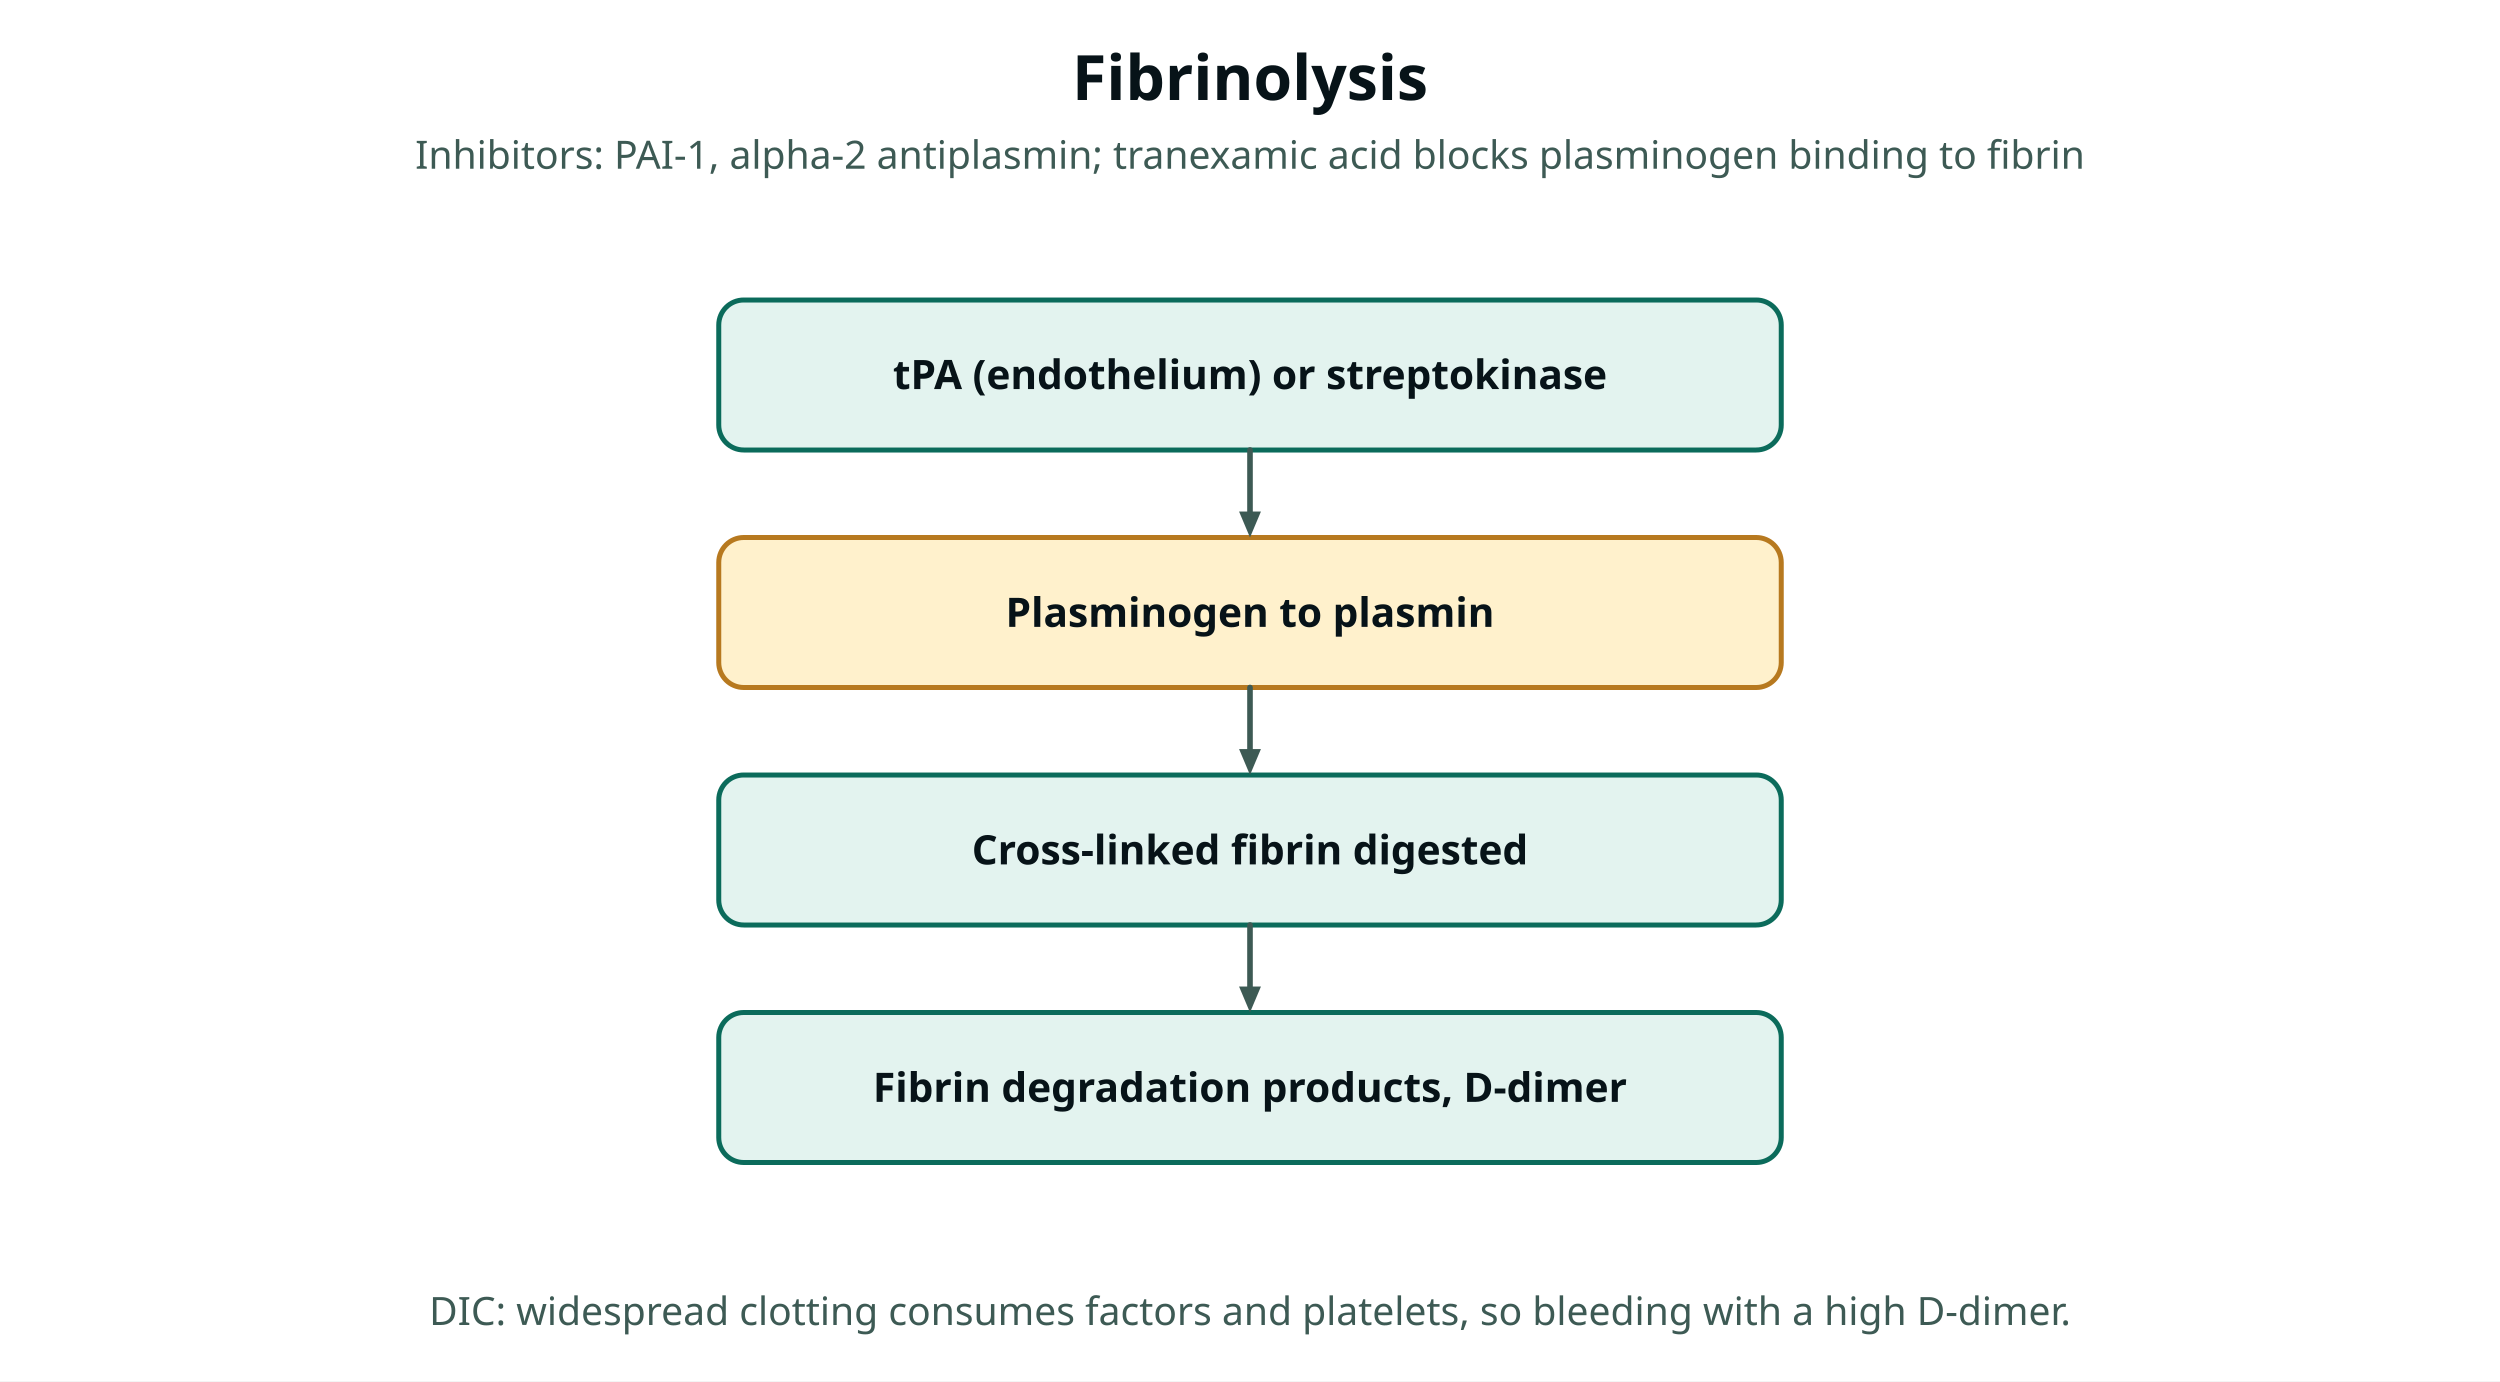
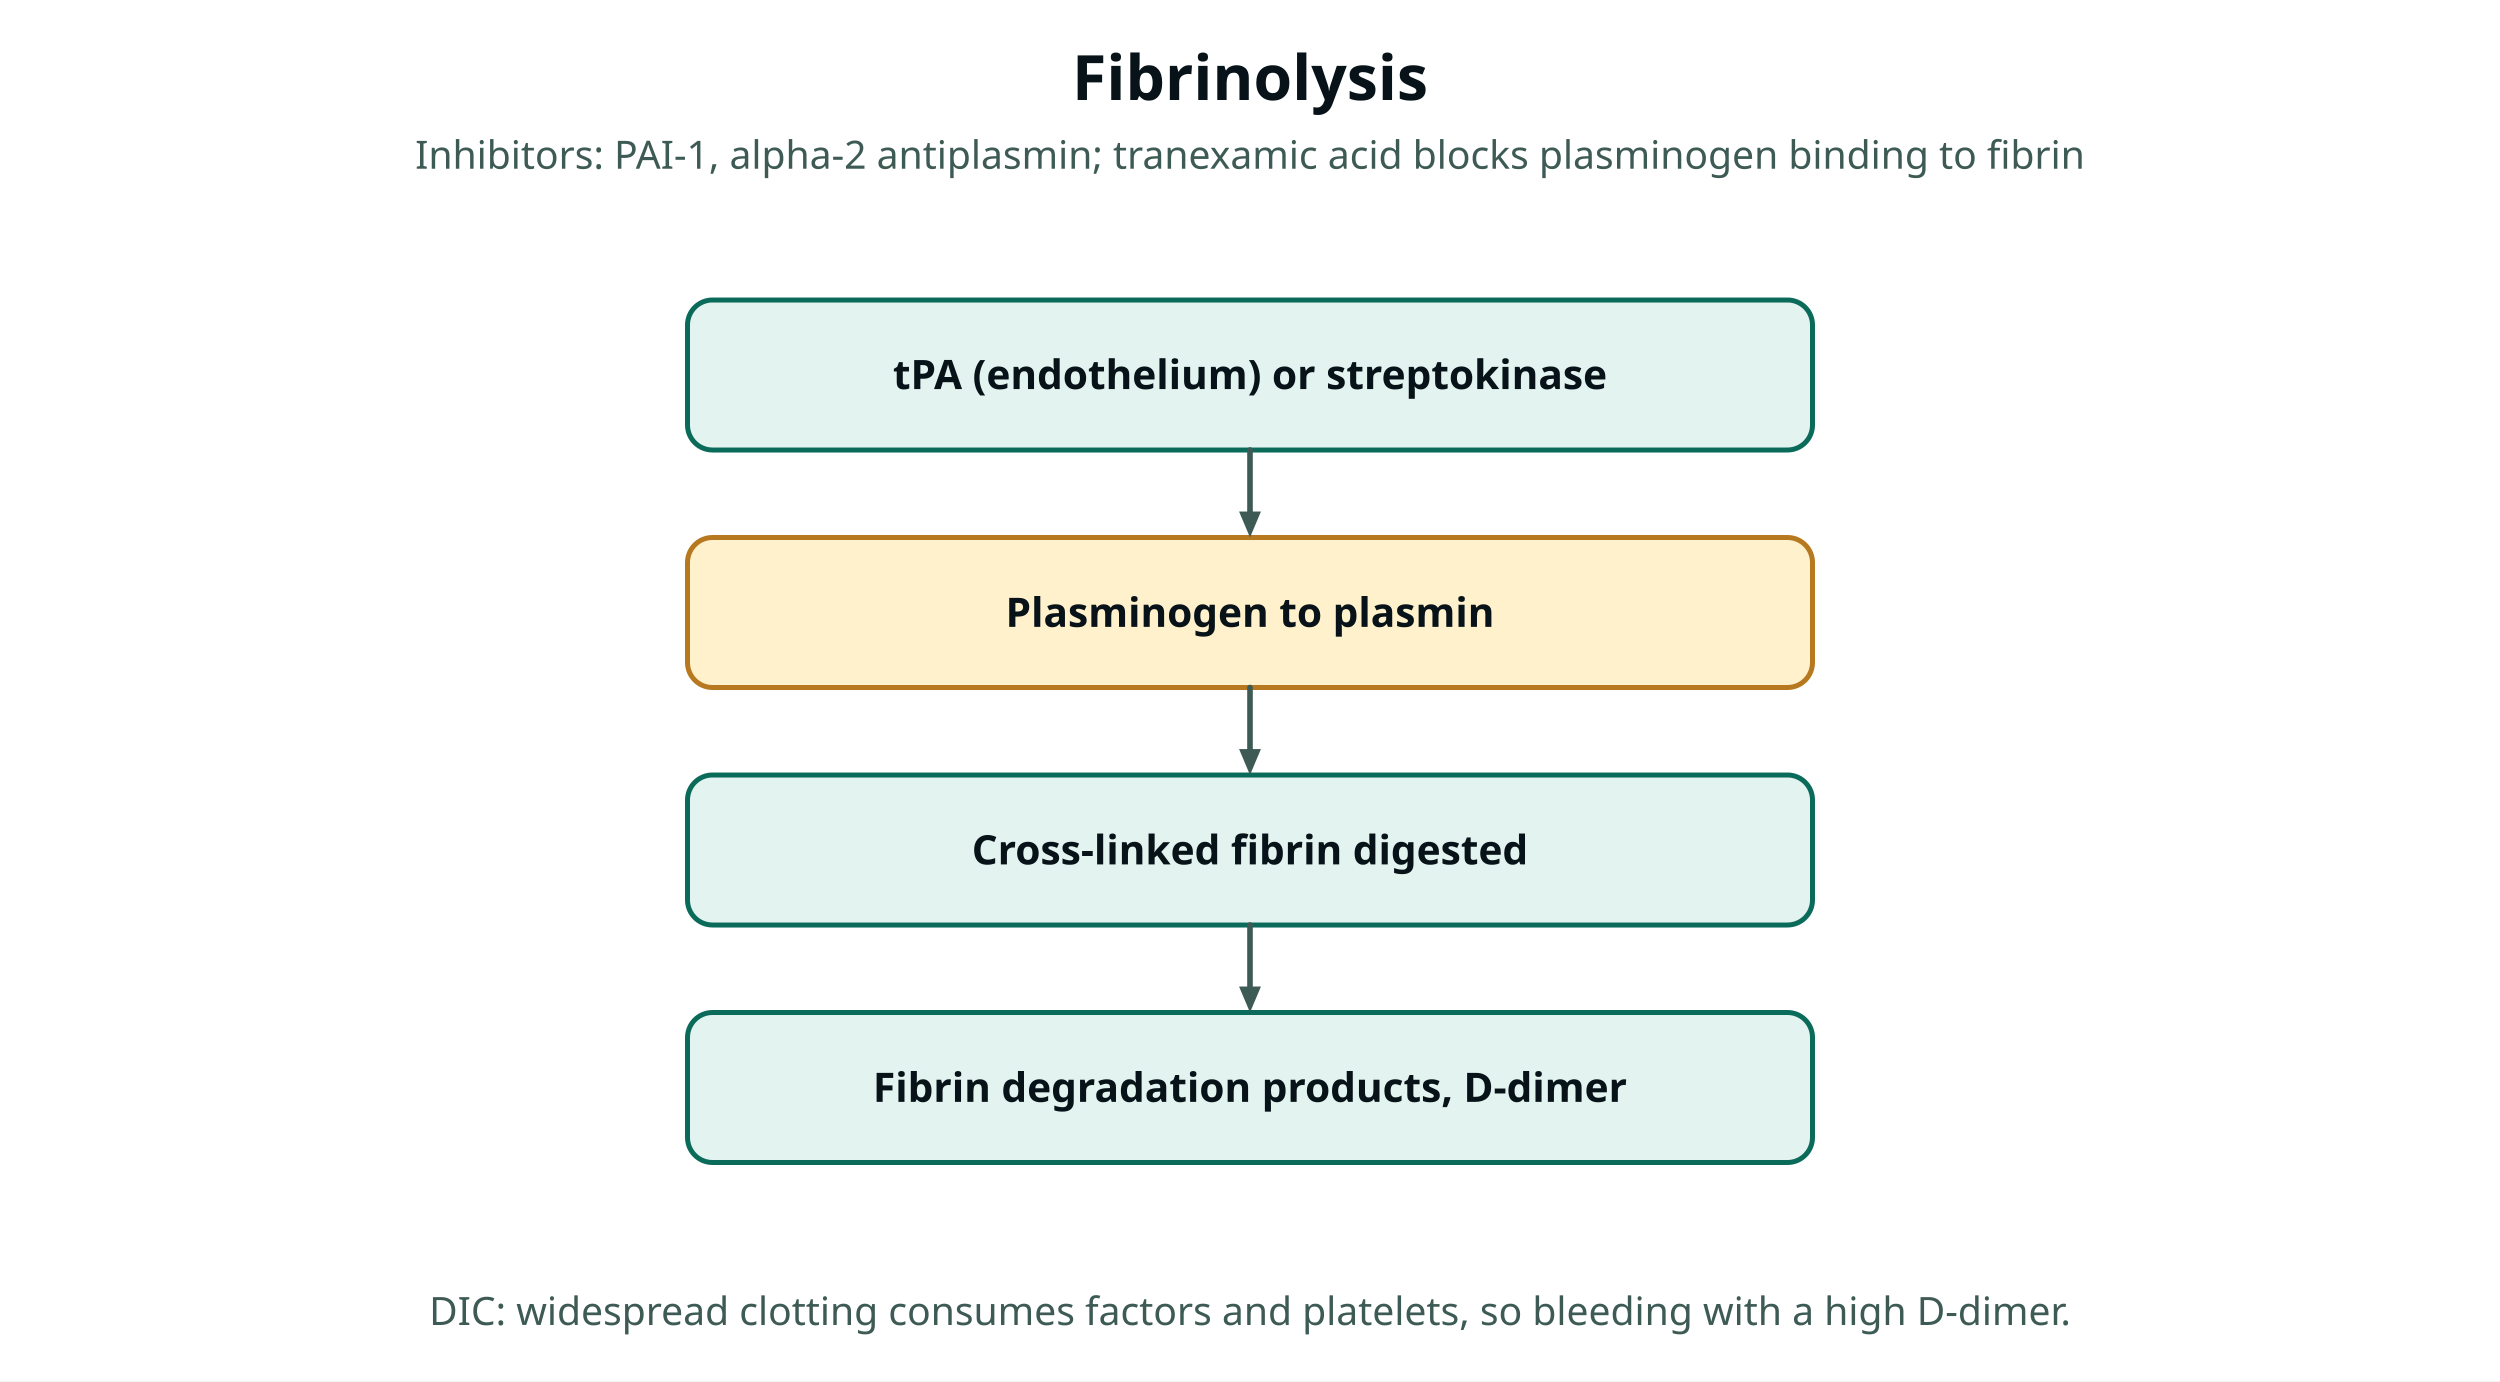
<svg xmlns="http://www.w3.org/2000/svg" viewBox="0 0 800 442" role="img" aria-labelledby="t d">
  <rect width="800" height="442" fill="#FFFFFF" />
  <text x="400.0" y="32.0" font-size="20" font-weight="700" text-anchor="middle" fill="#071318" font-family="system-ui,sans-serif">Fibrinolysis</text>
  <text x="400.0" y="54.0" font-size="12.5" font-weight="400" text-anchor="middle" fill="#3D5A54" font-family="system-ui,sans-serif">Inhibitors: PAI-1, alpha-2 antiplasmin; tranexamic acid blocks plasminogen binding to fibrin</text>
-   <rect x="230.0" y="96.0" width="340.0" height="48.0" rx="8" fill="#E3F3EF" stroke="#0B6B5B" stroke-width="1.6" />
+   <rect x="220.0" y="96.0" width="360.0" height="48.0" rx="8" fill="#E3F3EF" stroke="#0B6B5B" stroke-width="1.6" />
  <text x="400.0" y="124.5" font-size="13" font-weight="600" text-anchor="middle" fill="#071318" font-family="system-ui,sans-serif">tPA (endothelium) or streptokinase</text>
-   <rect x="230.0" y="172.0" width="340.0" height="48.0" rx="8" fill="#FFF1CC" stroke="#B7791F" stroke-width="1.6" />
+   <rect x="220.0" y="172.0" width="360.0" height="48.0" rx="8" fill="#FFF1CC" stroke="#B7791F" stroke-width="1.6" />
  <text x="400.0" y="200.6" font-size="13" font-weight="600" text-anchor="middle" fill="#071318" font-family="system-ui,sans-serif">Plasminogen to plasmin</text>
-   <rect x="230.0" y="248.0" width="340.0" height="48.0" rx="8" fill="#E3F3EF" stroke="#0B6B5B" stroke-width="1.6" />
+   <rect x="220.0" y="248.0" width="360.0" height="48.0" rx="8" fill="#E3F3EF" stroke="#0B6B5B" stroke-width="1.6" />
  <text x="400.0" y="276.6" font-size="13" font-weight="600" text-anchor="middle" fill="#071318" font-family="system-ui,sans-serif">Cross-linked fibrin digested</text>
-   <rect x="230.0" y="324.0" width="340.0" height="48.0" rx="8" fill="#E3F3EF" stroke="#0B6B5B" stroke-width="1.6" />
+   <rect x="220.0" y="324.0" width="360.0" height="48.0" rx="8" fill="#E3F3EF" stroke="#0B6B5B" stroke-width="1.6" />
  <text x="400.0" y="352.6" font-size="13" font-weight="600" text-anchor="middle" fill="#071318" font-family="system-ui,sans-serif">Fibrin degradation products, D-dimer</text>
  <line x1="400.0" y1="144.0" x2="400.0" y2="164.8" stroke="#3D5A54" stroke-width="1.8" stroke-linecap="round" />
  <path d="M400.0 172.0 L396.5 163.7 L403.5 163.7 Z" fill="#3D5A54" />
  <line x1="400.0" y1="220.0" x2="400.0" y2="240.8" stroke="#3D5A54" stroke-width="1.8" stroke-linecap="round" />
  <path d="M400.0 248.0 L396.5 239.7 L403.5 239.7 Z" fill="#3D5A54" />
  <line x1="400.0" y1="296.0" x2="400.0" y2="316.8" stroke="#3D5A54" stroke-width="1.8" stroke-linecap="round" />
  <path d="M400.0 324.0 L396.5 315.7 L403.5 315.7 Z" fill="#3D5A54" />
  <text x="400.0" y="424.0" font-size="12.5" font-weight="500" text-anchor="middle" fill="#3D5A54" font-family="system-ui,sans-serif">DIC: widespread clotting consumes factors and platelets, so bleeding with a high D-dimer.</text>
</svg>
